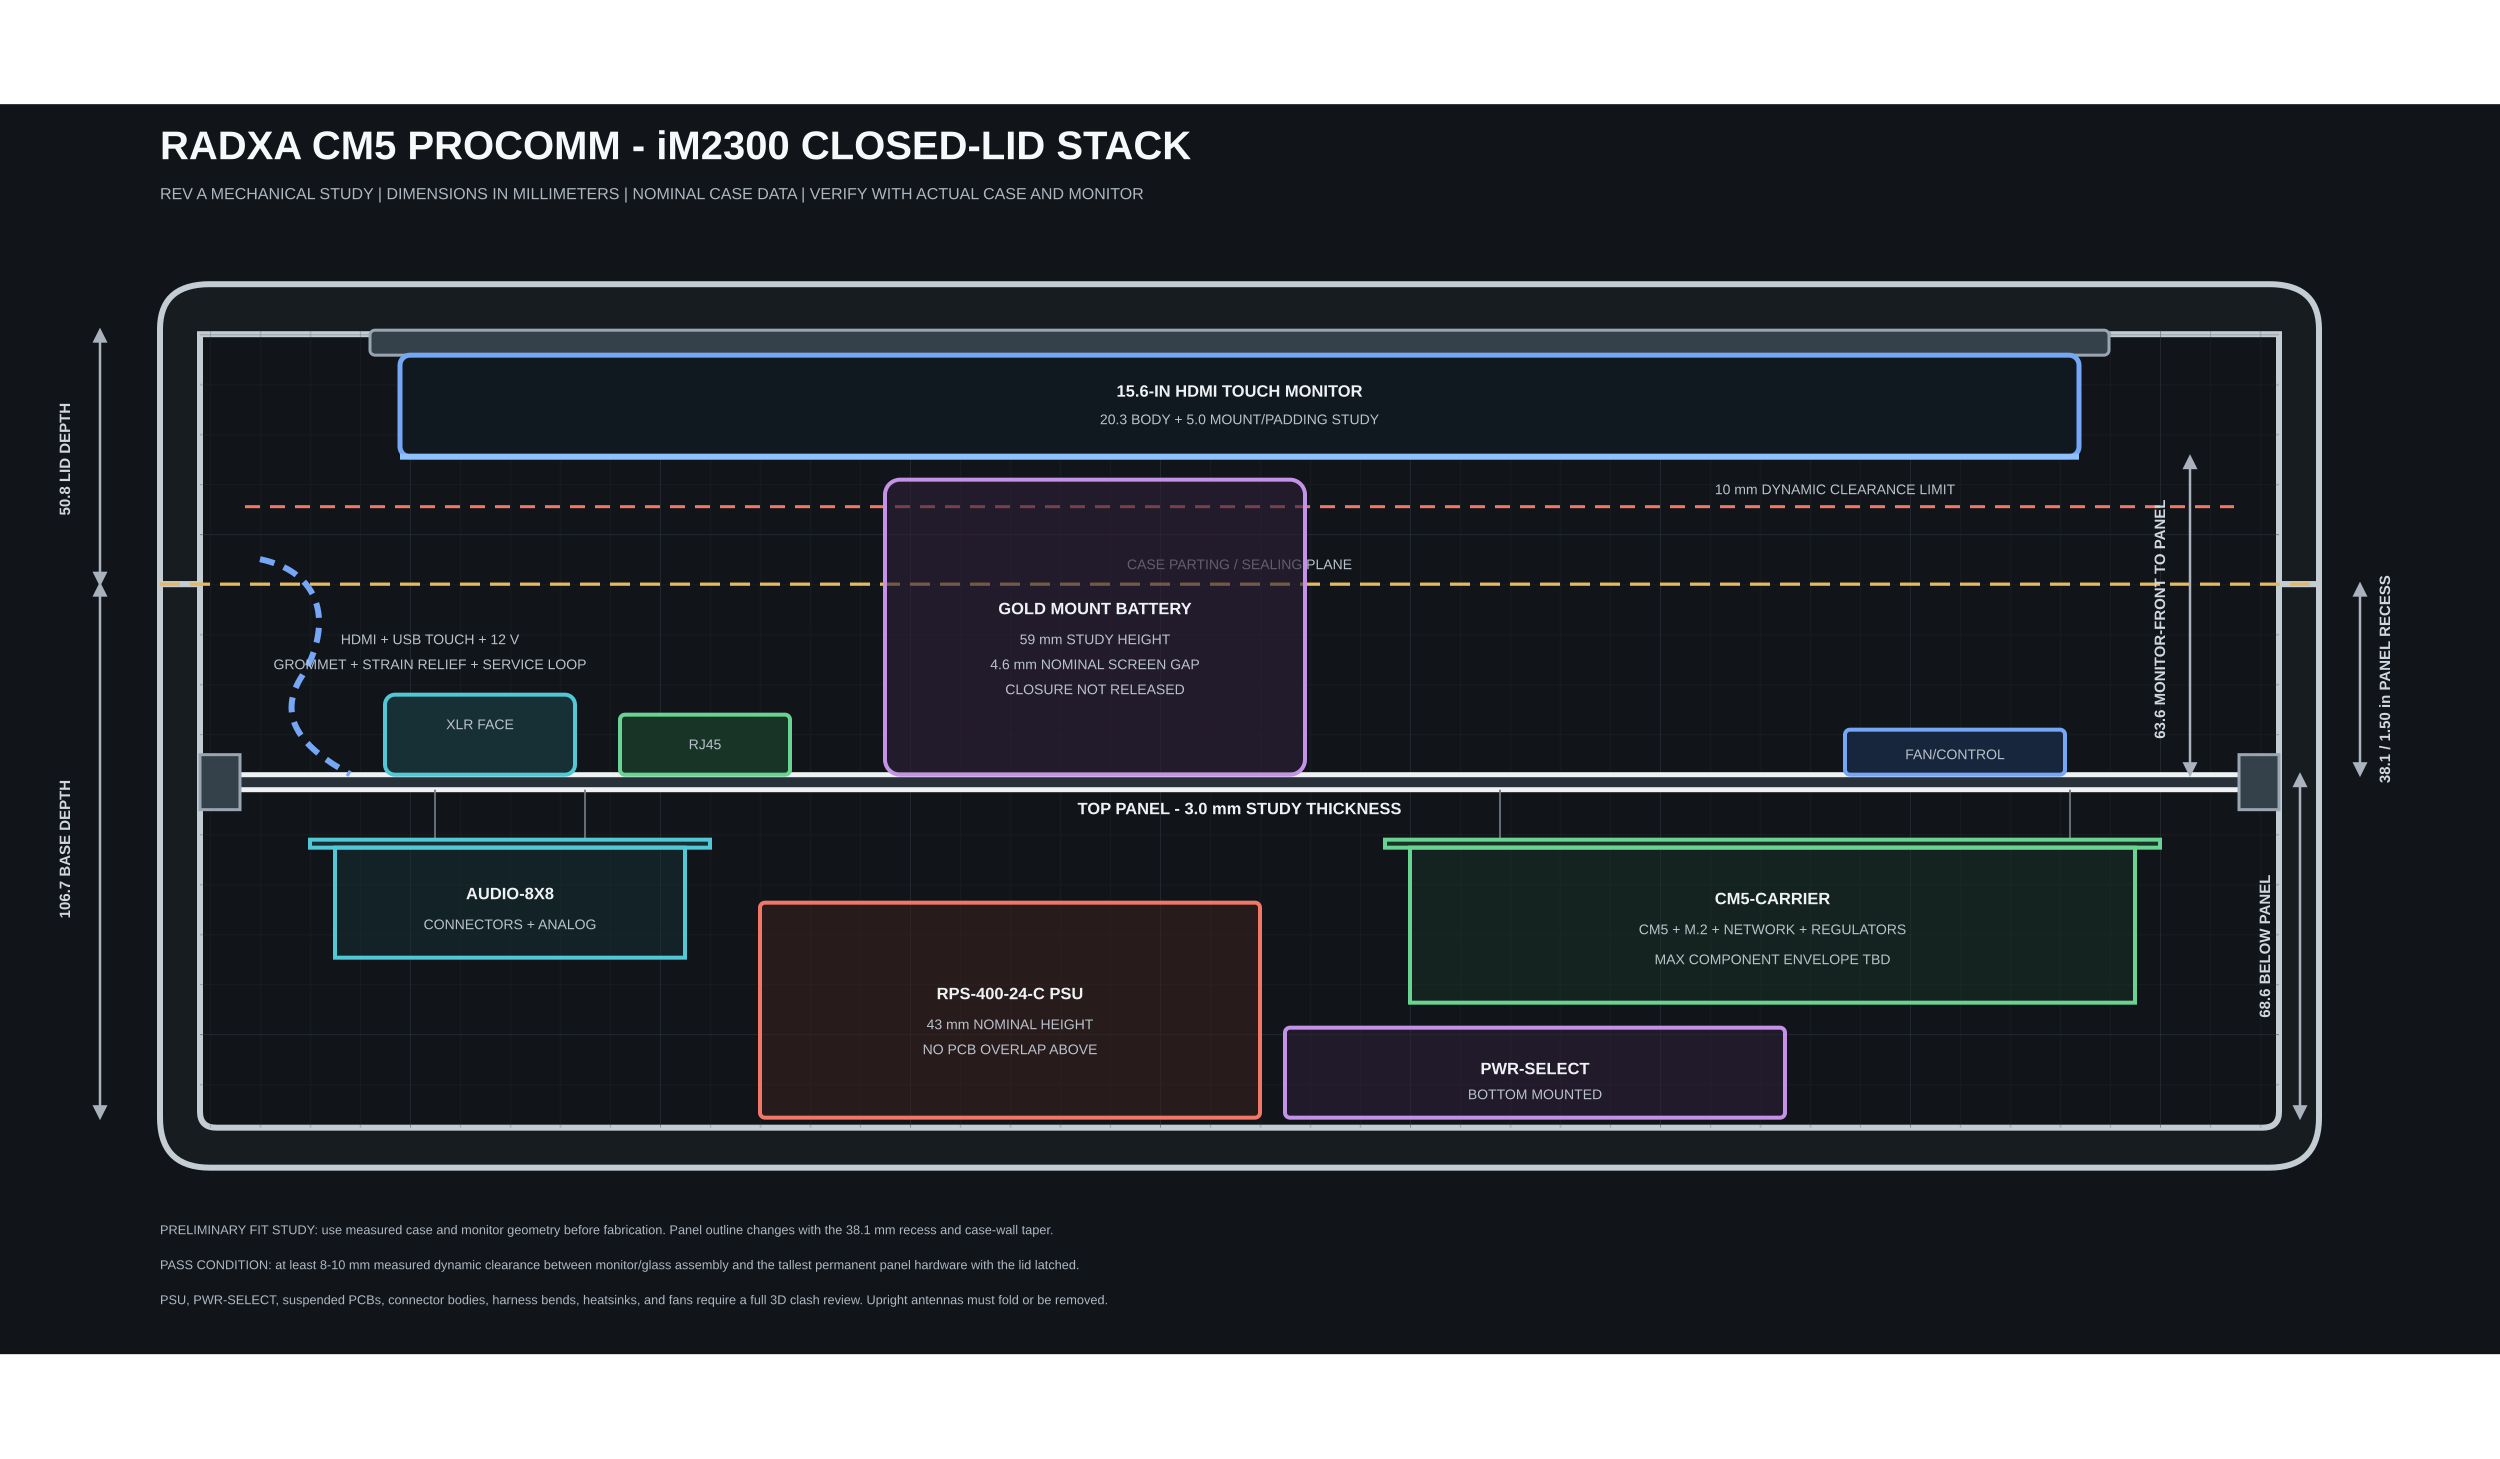
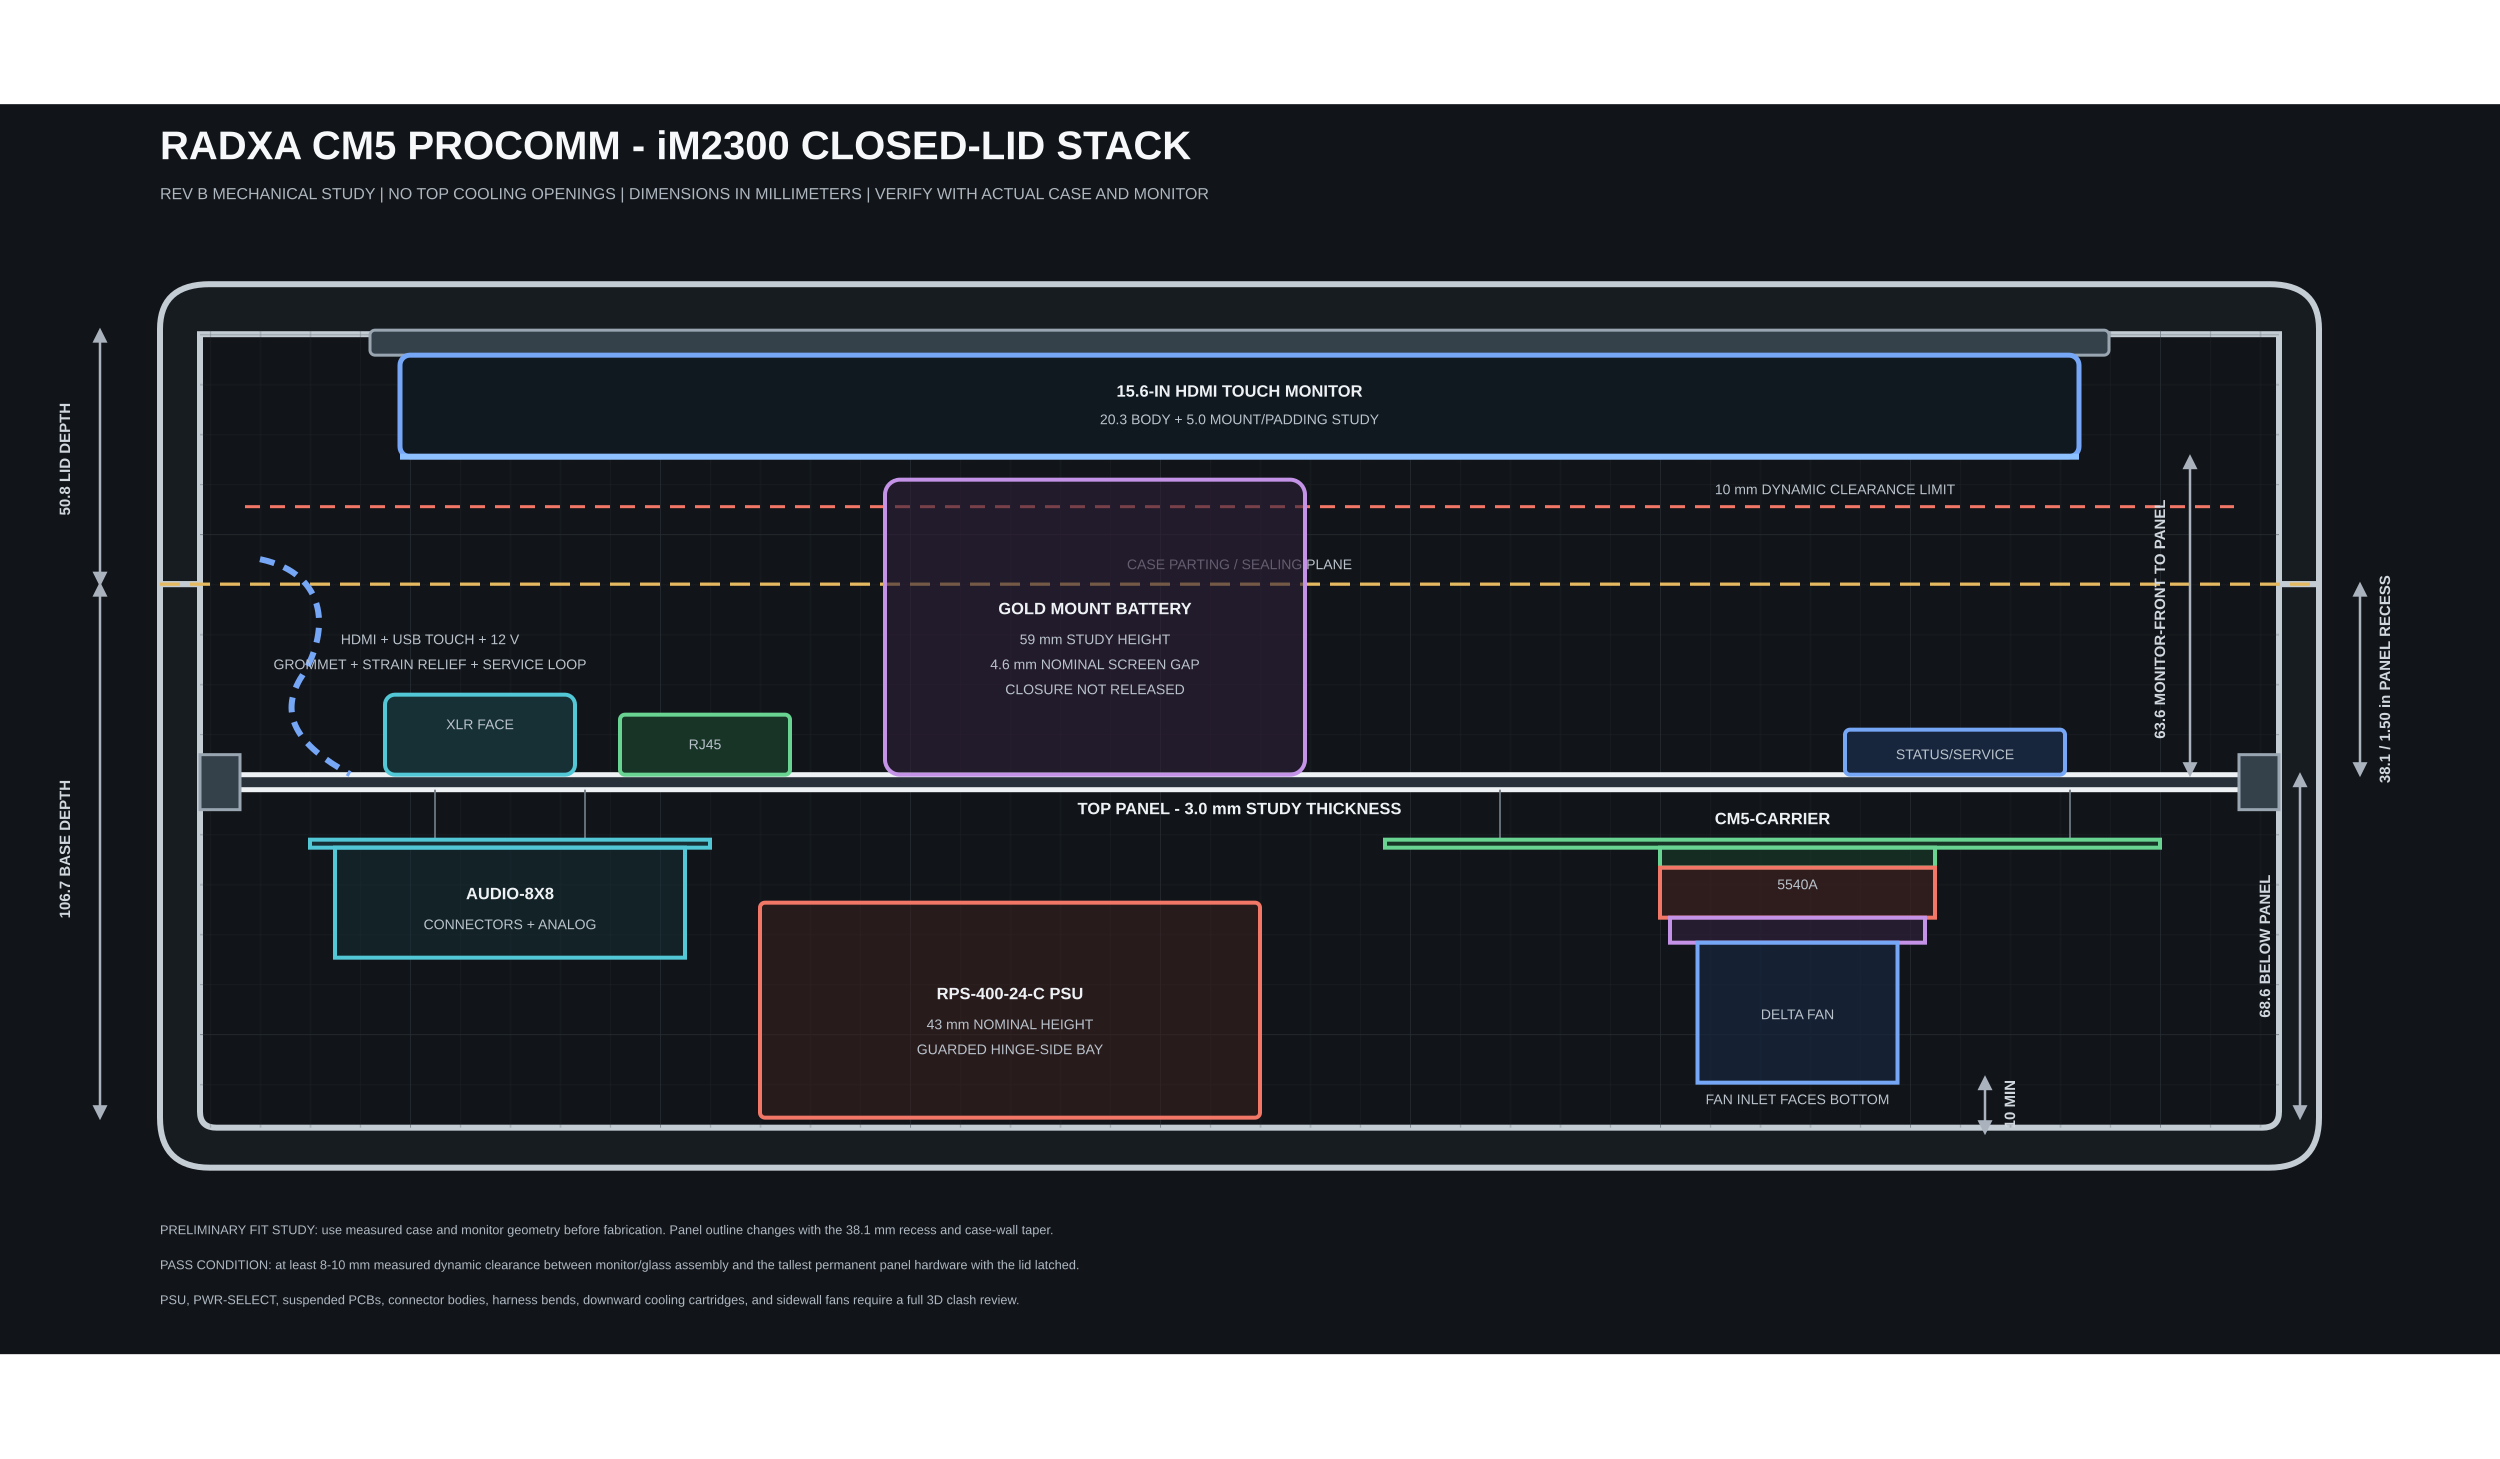
<svg xmlns="http://www.w3.org/2000/svg" width="1800" height="1050" viewBox="-32 -36 500 250" role="img" aria-labelledby="title desc" style="background:#111418">
  <defs>
    <pattern id="minorGrid" width="10" height="10" patternUnits="userSpaceOnUse">
      <path d="M10 0H0V10" fill="none" stroke="#2b3138" stroke-width="0.22" />
    </pattern>
    <pattern id="majorGrid" width="50" height="50" patternUnits="userSpaceOnUse">
      <rect width="50" height="50" fill="url(#minorGrid)" />
      <path d="M50 0H0V50" fill="none" stroke="#39414a" stroke-width="0.34" />
    </pattern>
    <marker id="arrow" markerWidth="6" markerHeight="6" refX="3" refY="3" orient="auto-start-reverse">
      <path d="M6 3L0 0V6Z" fill="#aab3bd" />
    </marker>
    <style>
      .page{fill:#111418}.case{fill:#171c21;stroke:#c4ccd4;stroke-width:1.2}.cavity{fill:#0d1115;stroke:#67727d;stroke-width:.5}.grid{fill:url(#majorGrid);opacity:.48}
      .panel{fill:#28313a;stroke:#eef2f5;stroke-width:1}.monitor{fill:#101820;stroke:#76a7f7;stroke-width:1}.glass{stroke:#8ec1ff;stroke-width:1.2}.mount{fill:#34414b;stroke:#99a6b2;stroke-width:.6}
      .audio{fill:#173036;stroke:#52c7d5}.network{fill:#173426;stroke:#69d391}.backup{fill:#2d2037;stroke:#c493e8}.mains{fill:#3a211f;stroke:#f27767}.service{fill:#17263d;stroke:#76a7f7}
      .board{stroke-width:.8}.keep{fill:none;stroke:#f27767;stroke-width:.6;stroke-dasharray:3 2}.datum{stroke:#e4b95f;stroke-width:.65;stroke-dasharray:4 2}.dim{fill:none;stroke:#aab3bd;stroke-width:.5;marker-start:url(#arrow);marker-end:url(#arrow)}
      .extension{stroke:#6f7983;stroke-width:.35}.title{fill:#f6f8fa;font-family:-apple-system,BlinkMacSystemFont,"Segoe UI",Arial,sans-serif;font-size:8px;font-weight:750}.subtitle{fill:#aeb7c0;font-family:-apple-system,BlinkMacSystemFont,"Segoe UI",Arial,sans-serif;font-size:3.2px}
      .label{fill:#eef2f5;font-family:-apple-system,BlinkMacSystemFont,"Segoe UI",Arial,sans-serif;font-size:3.3px;font-weight:650;text-anchor:middle}.small{fill:#bac3cc;font-family:-apple-system,BlinkMacSystemFont,"Segoe UI",Arial,sans-serif;font-size:2.8px;text-anchor:middle}.note{fill:#aeb8c2;font-family:-apple-system,BlinkMacSystemFont,"Segoe UI",Arial,sans-serif;font-size:2.55px}.dimension{fill:#d0d7de;font-family:-apple-system,BlinkMacSystemFont,"Segoe UI",Arial,sans-serif;font-size:3px;text-anchor:middle;font-weight:600}
      text{letter-spacing:0}
    </style>
  </defs>
  <rect class="page" x="-32" y="-36" width="500" height="250" />
  <text class="title" x="0" y="-25">RADXA CM5 PROCOMM - iM2300 CLOSED-LID STACK</text>
-   <text class="subtitle" x="0" y="-17">REV A MECHANICAL STUDY | DIMENSIONS IN MILLIMETERS | NOMINAL CASE DATA | VERIFY WITH ACTUAL CASE AND MONITOR</text>
+   <text class="subtitle" x="0" y="-17">REV B MECHANICAL STUDY | NO TOP COOLING OPENINGS | DIMENSIONS IN MILLIMETERS | VERIFY WITH ACTUAL CASE AND MONITOR</text>
  <path class="case" d="M0 60V9Q0 0 10 0H421.8Q431.8 0 431.8 9V60H423.8V10H8V60Z" />
  <path class="case" d="M0 60V166.7Q0 176.7 10 176.7H421.8Q431.8 176.7 431.8 166.7V60H423.8V165.5Q423.8 168.7 420.5 168.7H11.3Q8 168.7 8 165.5V60Z" />
  <rect class="grid" x="8" y="9.2" width="415.8" height="159.5" />
  <line class="datum" x1="0" y1="60" x2="431.8" y2="60" />
  <text class="small" x="215.9" y="57">CASE PARTING / SEALING PLANE</text>
  <rect class="mount" x="42" y="9.2" width="347.8" height="5" rx="1" />
  <rect class="monitor" x="48" y="14.2" width="335.8" height="20.3" rx="2" />
  <line class="glass" x1="48" y1="34.5" x2="383.8" y2="34.5" />
  <text class="label" x="215.9" y="22.5">15.6-IN HDMI TOUCH MONITOR</text>
  <text class="small" x="215.9" y="28">20.3 BODY + 5.0 MOUNT/PADDING STUDY</text>
  <line class="keep" x1="17" y1="44.5" x2="414.8" y2="44.5" />
  <text class="small" x="335" y="42">10 mm DYNAMIC CLEARANCE LIMIT</text>
  <rect class="panel" x="15" y="98.1" width="401.8" height="3" rx=".5" />
  <rect class="mount" x="8" y="94.1" width="8" height="11" />
  <rect class="mount" x="415.8" y="94.1" width="8" height="11" />
  <text class="label" x="215.9" y="106">TOP PANEL - 3.0 mm STUDY THICKNESS</text>
  <rect class="audio board" x="45" y="82.1" width="38" height="16" rx="2" />
  <text class="small" x="64" y="89">XLR FACE</text>
  <rect class="network board" x="92" y="86.1" width="34" height="12" rx="1" />
  <text class="small" x="109" y="93">RJ45</text>
  <rect class="service board" x="337" y="89.1" width="44" height="9" rx="1" />
-   <text class="small" x="359" y="95">FAN/CONTROL</text>
+   <text class="small" x="359" y="95">STATUS/SERVICE</text>
  <rect class="backup board" x="145" y="39.1" width="84" height="59" rx="3" fill-opacity=".62" />
  <text class="label" x="187" y="66">GOLD MOUNT BATTERY</text>
  <text class="small" x="187" y="72">59 mm STUDY HEIGHT</text>
  <text class="small" x="187" y="77">4.6 mm NOMINAL SCREEN GAP</text>
  <text class="small" x="187" y="82">CLOSURE NOT RELEASED</text>
  <line class="extension" x1="55" y1="101.1" x2="55" y2="111.1" />
  <line class="extension" x1="85" y1="101.1" x2="85" y2="111.1" />
  <rect class="audio board" x="30" y="111.1" width="80" height="1.6" />
  <rect class="audio board" x="35" y="112.7" width="70" height="22" fill-opacity=".5" />
  <text class="label" x="70" y="123">AUDIO-8X8</text>
  <text class="small" x="70" y="129">CONNECTORS + ANALOG</text>
  <line class="extension" x1="268" y1="101.1" x2="268" y2="111.1" />
  <line class="extension" x1="382" y1="101.1" x2="382" y2="111.1" />
  <rect class="network board" x="245" y="111.1" width="155" height="1.6" />
-   <rect class="network board" x="250" y="112.7" width="145" height="31" fill-opacity=".48" />
-   <text class="label" x="322.5" y="124">CM5-CARRIER</text>
-   <text class="small" x="322.5" y="130">CM5 + M.2 + NETWORK + REGULATORS</text>
-   <text class="small" x="322.5" y="136">MAX COMPONENT ENVELOPE TBD</text>
+   <text class="label" x="322.5" y="108">CM5-CARRIER</text>
+   <rect class="network board" x="300" y="112.7" width="55" height="4" fill-opacity=".75" />
+   <rect class="mains board" x="300" y="116.7" width="55" height="10" fill-opacity=".75" />
+   <rect class="backup board" x="302" y="126.7" width="51" height="5" fill-opacity=".75" />
+   <rect class="service board" x="307.5" y="131.7" width="40" height="28" fill-opacity=".75" />
+   <text class="small" x="327.5" y="121">5540A</text>
+   <text class="small" x="327.5" y="147">DELTA FAN</text>
+   <line class="dim" x1="365" y1="159.7" x2="365" y2="168.7" />
+   <text class="dimension" x="371" y="164" transform="rotate(-90 371 164)">10 MIN</text>
+   <text class="small" x="327.5" y="164">FAN INLET FACES BOTTOM</text>
  <rect class="mains board" x="120" y="123.7" width="100" height="43" rx="1" fill-opacity=".58" />
  <text class="label" x="170" y="143">RPS-400-24-C PSU</text>
  <text class="small" x="170" y="149">43 mm NOMINAL HEIGHT</text>
-   <text class="small" x="170" y="154">NO PCB OVERLAP ABOVE</text>
-   <rect class="backup board" x="225" y="148.7" width="100" height="18" rx="1" fill-opacity=".58" />
-   <text class="label" x="275" y="158">PWR-SELECT</text>
-   <text class="small" x="275" y="163">BOTTOM MOUNTED</text>
+   <text class="small" x="170" y="154">GUARDED HINGE-SIDE BAY</text>
  <line class="dim" x1="406" y1="35.5" x2="406" y2="97.1" />
  <text class="dimension" x="401" y="67" transform="rotate(-90 401 67)">63.6 MONITOR-FRONT TO PANEL</text>
  <line class="dim" x1="440" y1="61" x2="440" y2="97.1" />
  <text class="dimension" x="446" y="79" transform="rotate(-90 446 79)">38.1 / 1.50 in PANEL RECESS</text>
  <line class="dim" x1="428" y1="99.1" x2="428" y2="165.7" />
  <text class="dimension" x="422" y="132.4" transform="rotate(-90 422 132.4)">68.6 BELOW PANEL</text>
  <line class="dim" x1="-12" y1="10.2" x2="-12" y2="59" />
  <text class="dimension" x="-18" y="35" transform="rotate(-90 -18 35)">50.8 LID DEPTH</text>
  <line class="dim" x1="-12" y1="61" x2="-12" y2="165.7" />
  <text class="dimension" x="-18" y="113" transform="rotate(-90 -18 113)">106.7 BASE DEPTH</text>
  <path d="M20 55C34 58 34 70 28 79C24 86 27 92 38 98" fill="none" stroke="#76a7f7" stroke-width="1.2" stroke-dasharray="3 2" />
  <text class="small" x="54" y="72">HDMI + USB TOUCH + 12 V</text>
  <text class="small" x="54" y="77">GROMMET + STRAIN RELIEF + SERVICE LOOP</text>
  <text class="note" x="0" y="190">PRELIMINARY FIT STUDY: use measured case and monitor geometry before fabrication. Panel outline changes with the 38.1 mm recess and case-wall taper.</text>
  <text class="note" x="0" y="197">PASS CONDITION: at least 8-10 mm measured dynamic clearance between monitor/glass assembly and the tallest permanent panel hardware with the lid latched.</text>
-   <text class="note" x="0" y="204">PSU, PWR-SELECT, suspended PCBs, connector bodies, harness bends, heatsinks, and fans require a full 3D clash review. Upright antennas must fold or be removed.</text>
+   <text class="note" x="0" y="204">PSU, PWR-SELECT, suspended PCBs, connector bodies, harness bends, downward cooling cartridges, and sidewall fans require a full 3D clash review.</text>
</svg>
